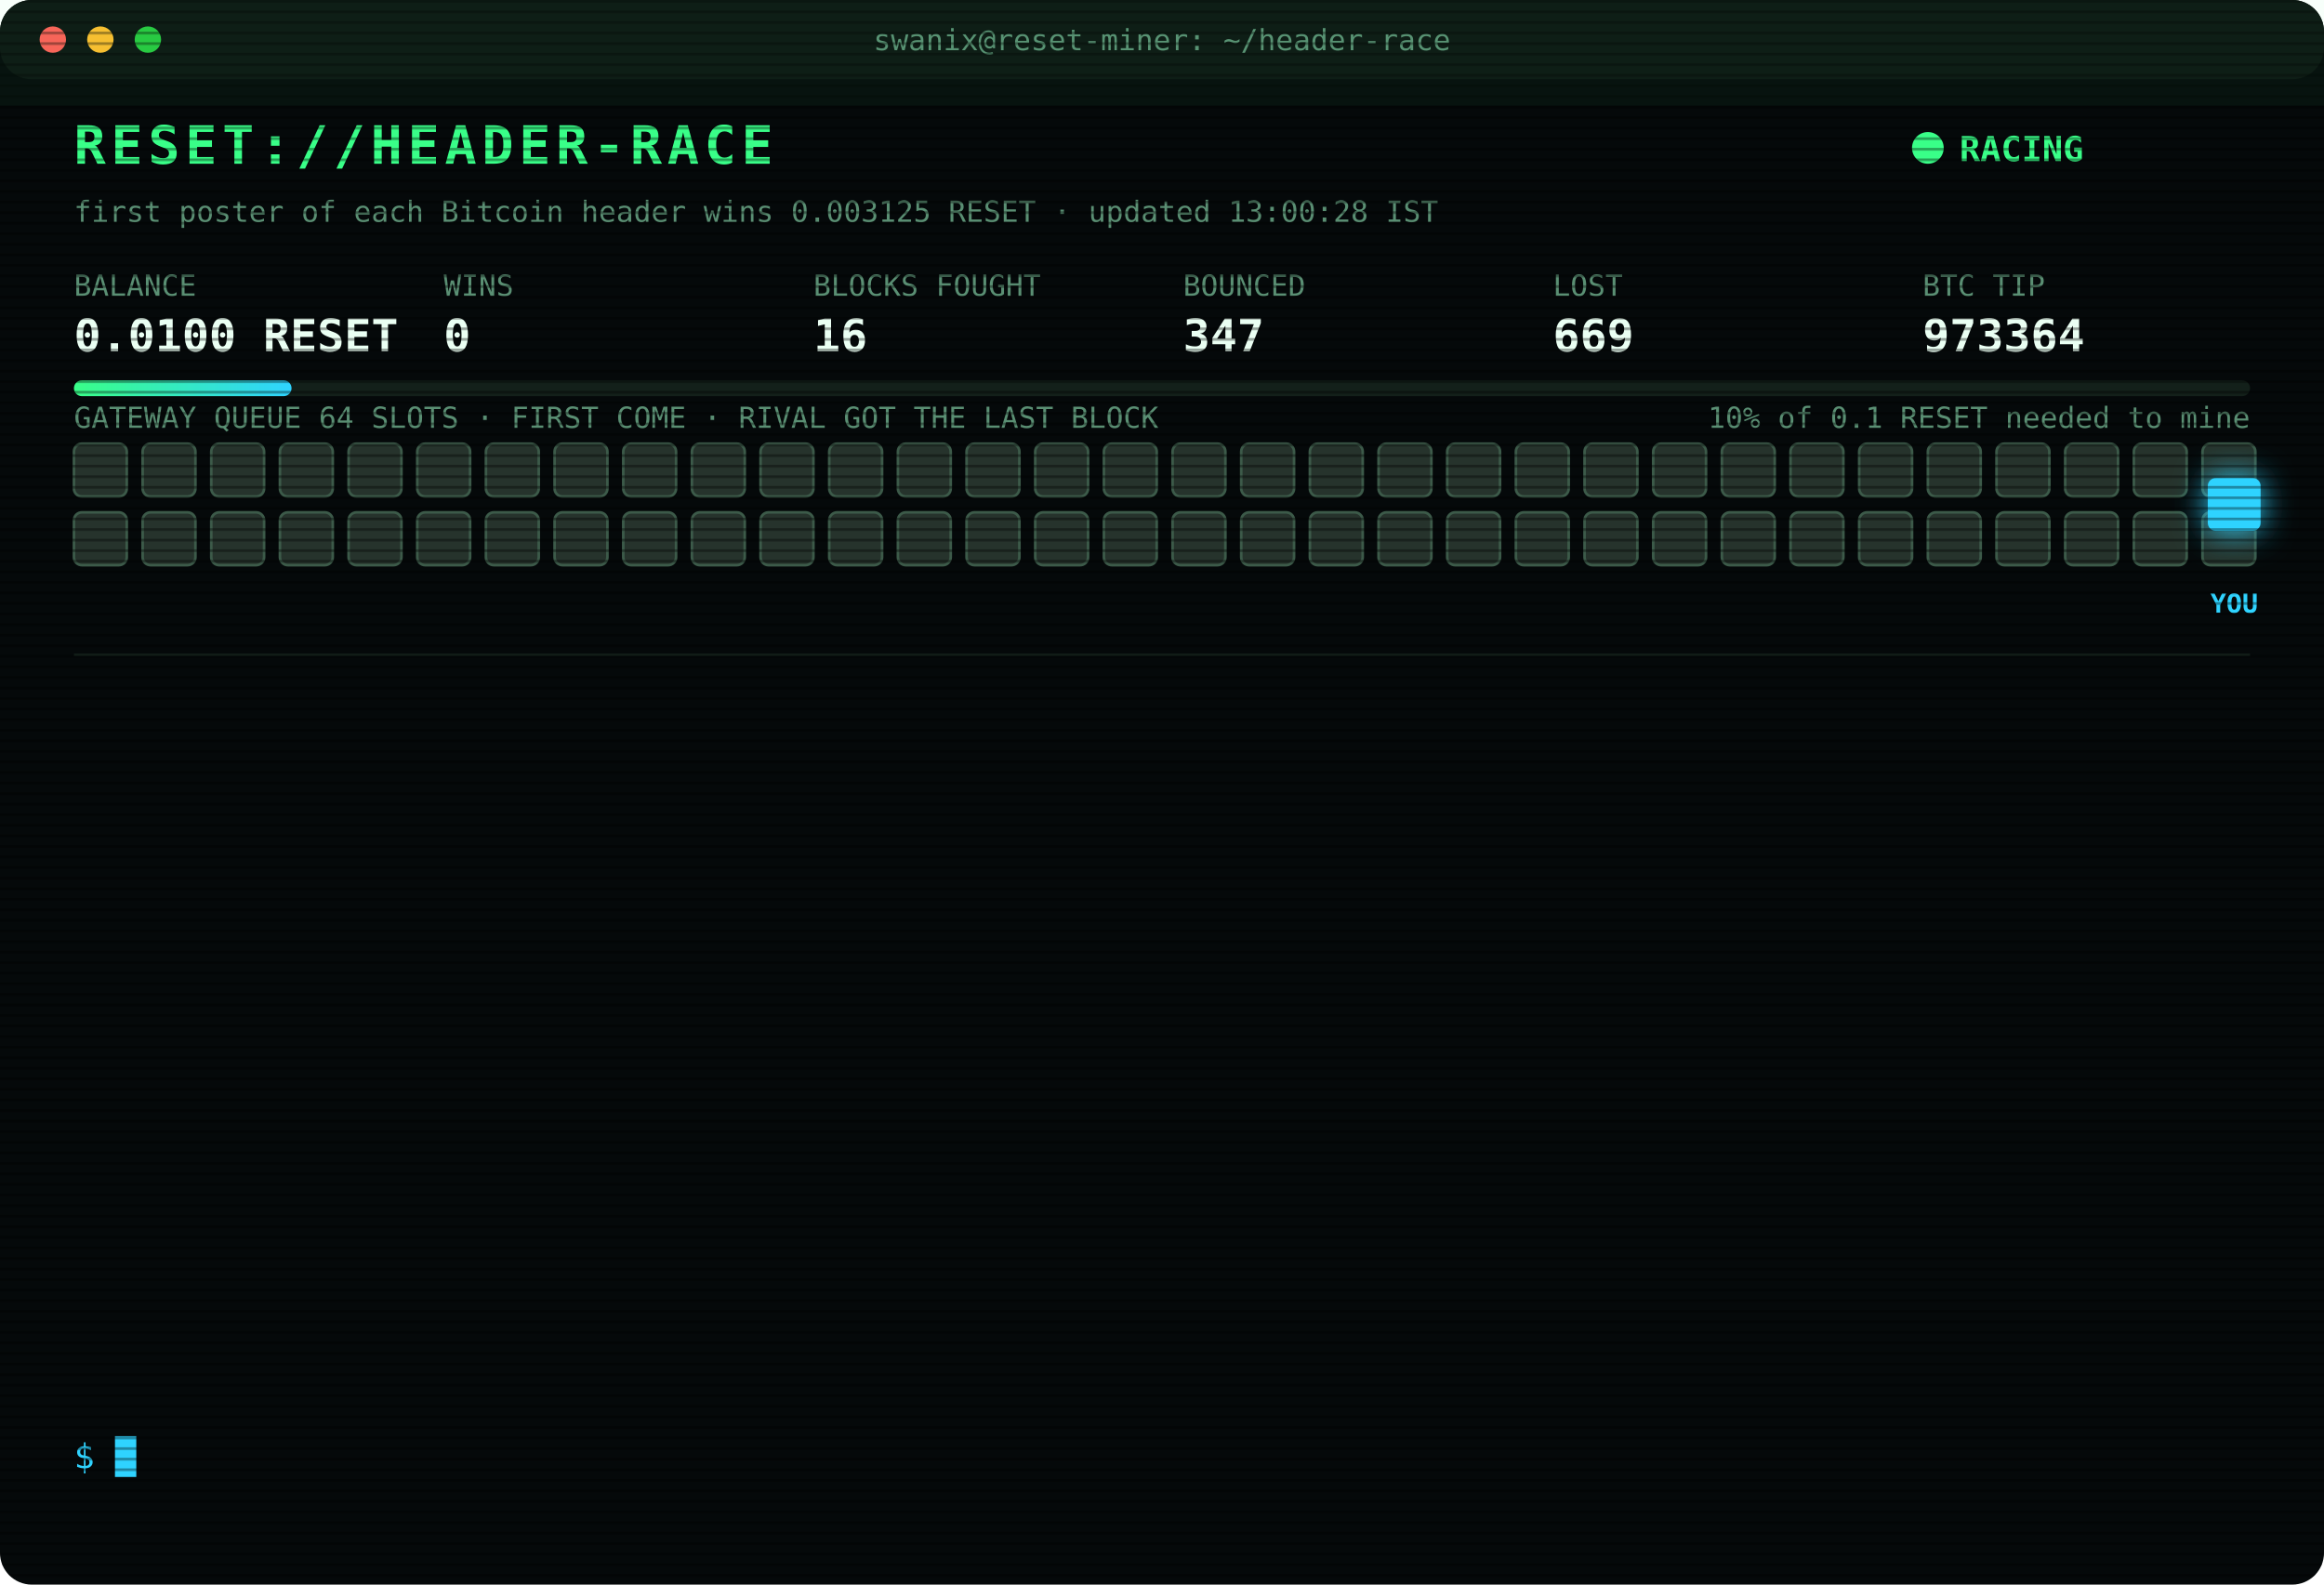
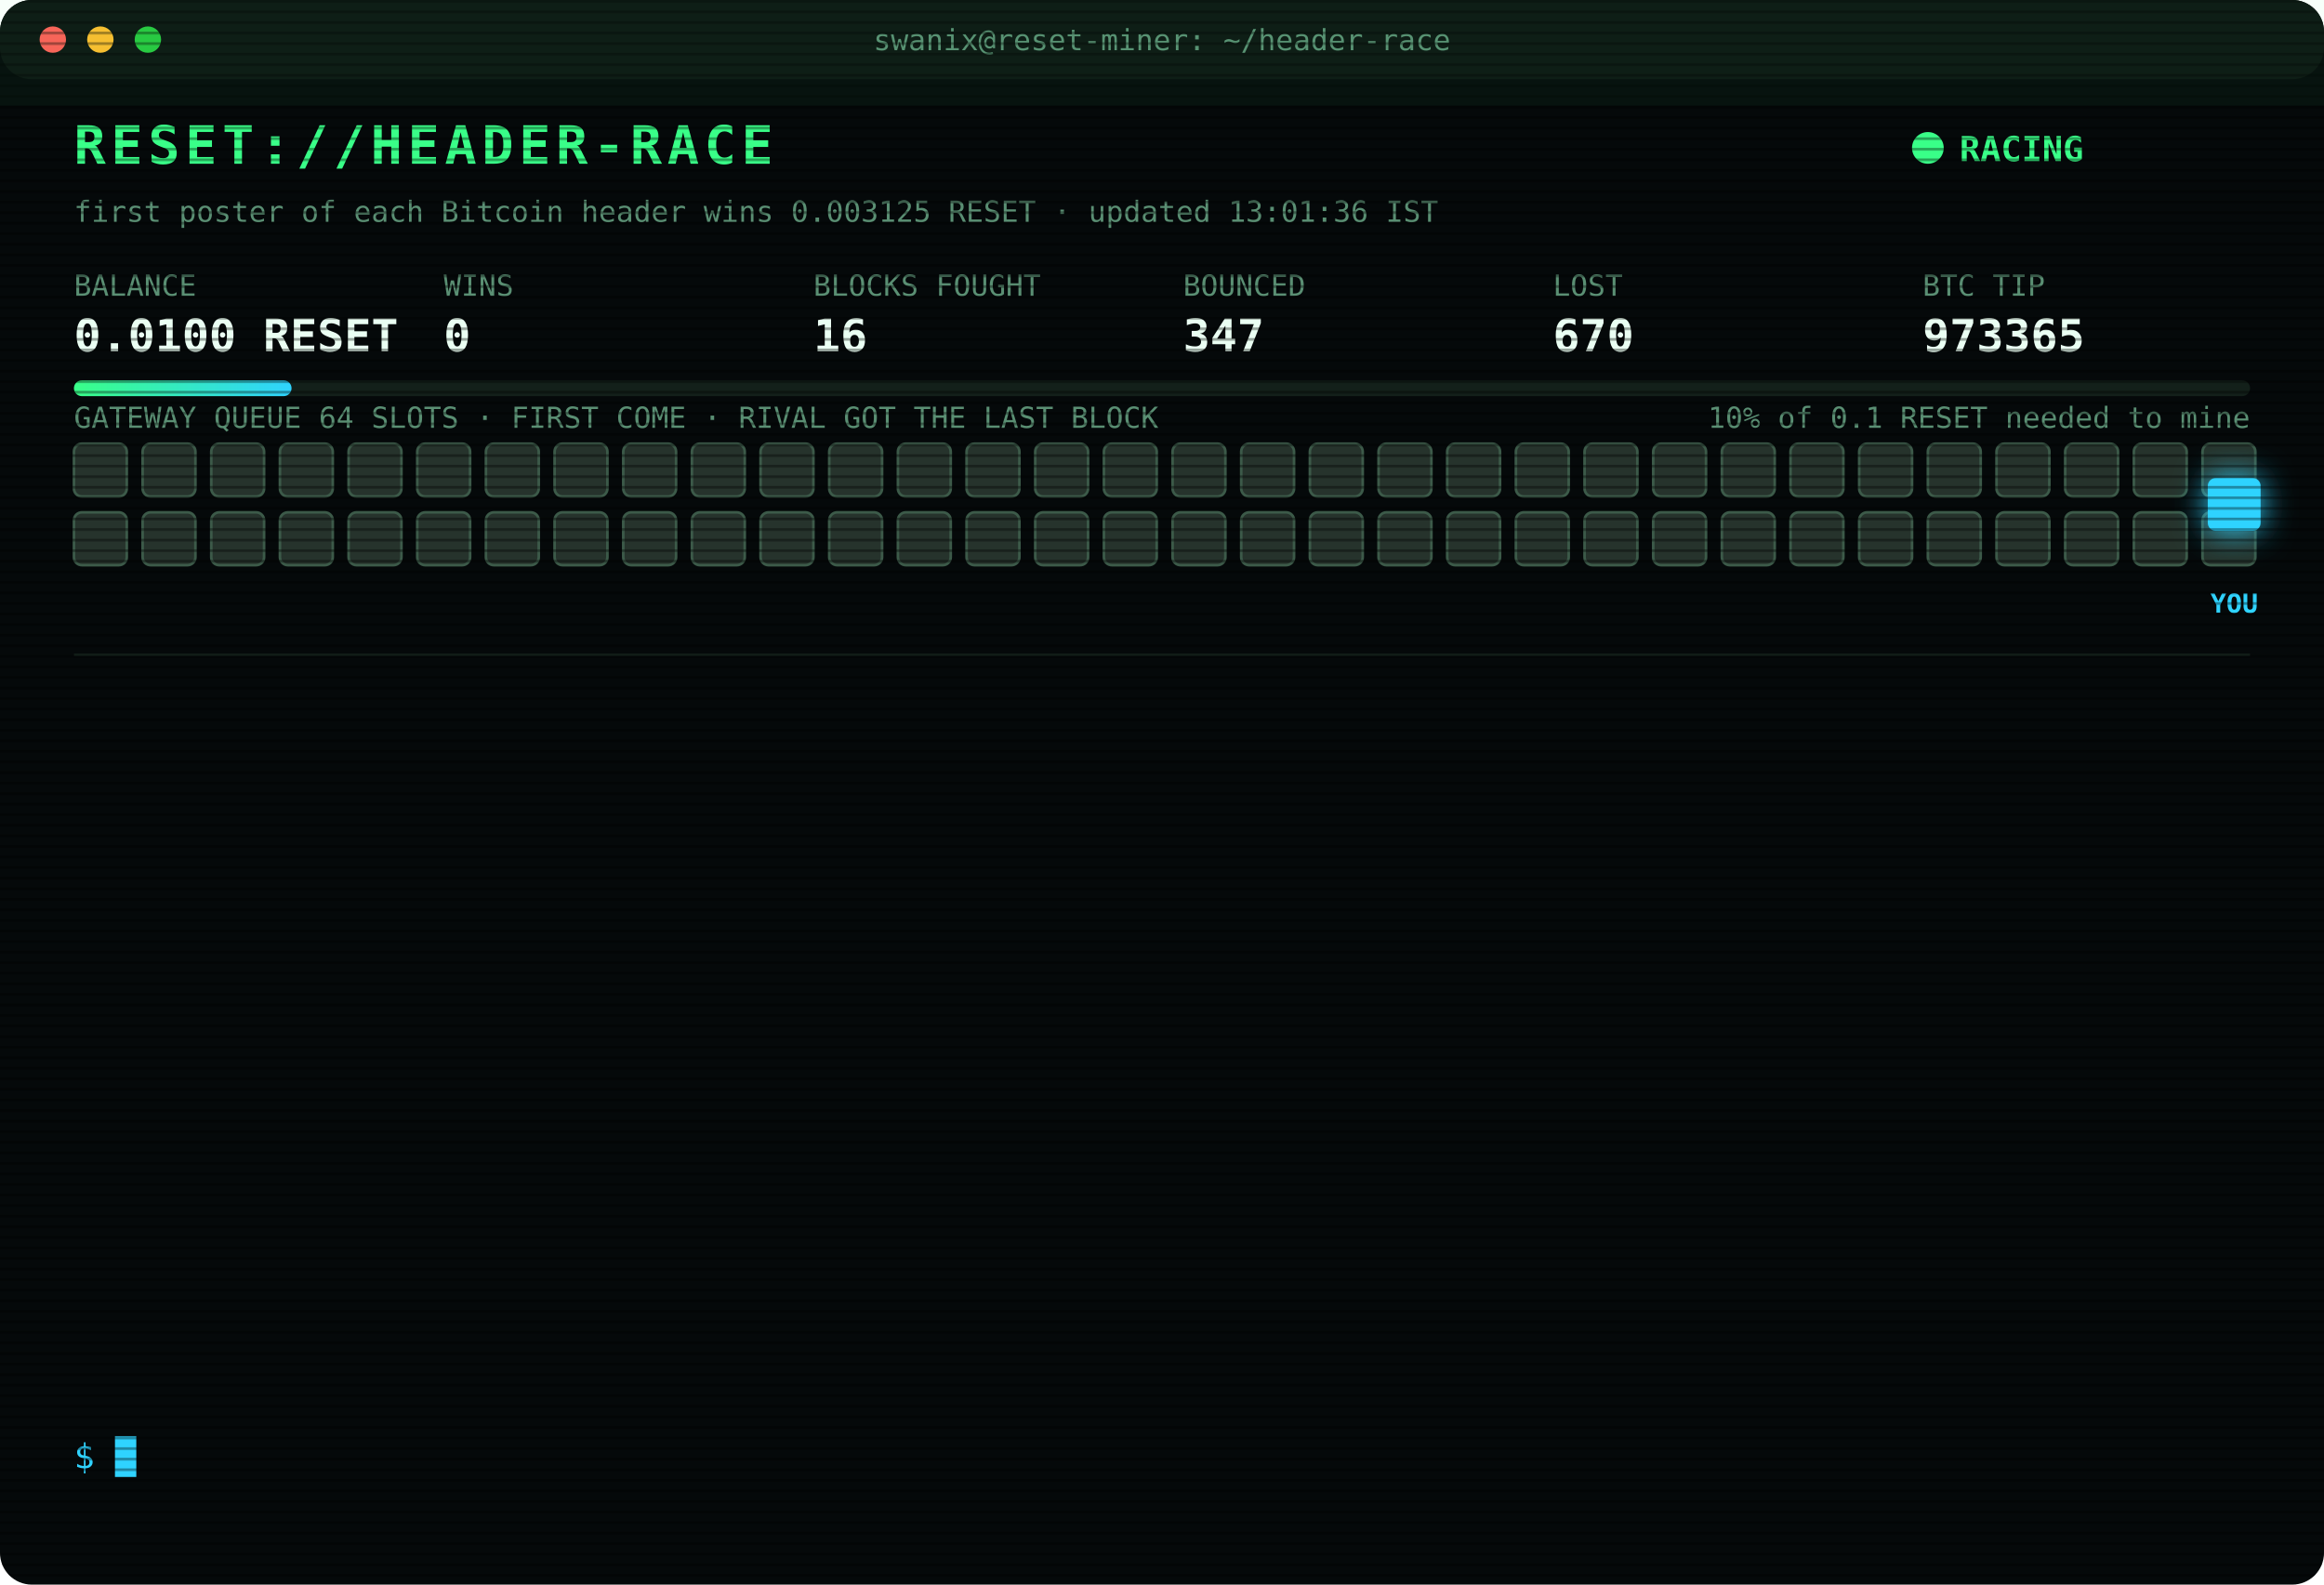
<svg xmlns="http://www.w3.org/2000/svg" width="880" height="600" viewBox="0 0 880 600" font-family="ui-monospace,SFMono-Regular,Menlo,Consolas,monospace">
  <style>
text{font-size:13px;fill:#7CFFB2}
.title{font-size:20px;font-weight:700;fill:#39FF88;letter-spacing:2px;animation:glitch 3s infinite steps(1)}
.sub{fill:#2fd3ff}.k{fill:#5a8f73;font-size:11px}.v{font-size:17px;font-weight:700;fill:#eafff3}
.ts{fill:#3f6b56}.boot{fill:#2fd3ff}.dim{fill:#5a8f73}.bad{fill:#ff4d6d}.warn{fill:#ffd23f}.mag{fill:#ff5cf0}.win{fill:#39FF88;font-weight:700}
.tag{font-size:10px;fill:#2fd3ff;font-weight:700}
.rival{fill:#26332c;stroke:#3c5a49;animation:jam 1.2s infinite alternate}
.idle{fill:#141c18;stroke:#22302a;animation:breathe 4s infinite}
.me{fill:#2fd3ff;filter:drop-shadow(0 0 6px #2fd3ff)}
.hover{animation:nudge 1.1s infinite ease-in-out}.bounce{animation:kick 1.4s infinite}
.ln{opacity:0;animation:in .4s forwards}
.cur{animation:blink 1s infinite steps(1)}
.scan{animation:scan 6s infinite linear}
.led{animation:blink 1.4s infinite}
@keyframes in{from{opacity:0;transform:translateX(-6px)}to{opacity:1;transform:none}}
@keyframes blink{50%{opacity:0}}
@keyframes jam{to{fill:#33463b}}
@keyframes breathe{50%{opacity:.4}}
@keyframes nudge{50%{transform:translateX(-10px)}}
@keyframes kick{0%,100%{transform:none}30%{transform:translateX(-14px)}55%{transform:translateX(10px) translateY(-6px)}}
@keyframes glitch{0%,92%{transform:none}93%{transform:translateX(2px);fill:#ff4d6d}95%{transform:translateX(-2px);fill:#2fd3ff}97%{transform:none}}
@keyframes scan{from{transform:translateY(-40px)}to{transform:translateY(600px)}}
</style>
  <defs>
    <pattern id="sl" width="4" height="4" patternUnits="userSpaceOnUse">
      <rect width="4" height="1" fill="#000" opacity=".35" />
    </pattern>
    <linearGradient id="bar">
      <stop offset="0" stop-color="#39FF88" />
      <stop offset="1" stop-color="#2fd3ff" />
    </linearGradient>
  </defs>
  <rect width="880" height="600" rx="12" fill="#05090a" />
  <rect width="880" height="30" rx="12" fill="#0d1512" />
  <circle cx="20" cy="15" r="5" fill="#ff5f57" />
  <circle cx="38" cy="15" r="5" fill="#febc2e" />
  <circle cx="56" cy="15" r="5" fill="#28c840" />
  <text x="440" y="19" text-anchor="middle" class="k">swanix@reset-miner: ~/header-race</text>
  <text x="28" y="62" class="title">RESET://HEADER-RACE</text>
  <circle class="led" cx="730" cy="56" r="6" fill="#39FF88" />
  <text x="742" y="61" class="win">RACING</text>
-   <text x="28" y="84" class="k">first poster of each Bitcoin header wins 0.003125 RESET · updated 13:00:28 IST</text>
+   <text x="28" y="84" class="k">first poster of each Bitcoin header wins 0.003125 RESET · updated 13:01:36 IST</text>
  <text x="28" y="112" class="k">BALANCE</text>
  <text x="28" y="133" class="v">0.0100 RESET</text>
  <text x="168" y="112" class="k">WINS</text>
  <text x="168" y="133" class="v">0</text>
  <text x="308" y="112" class="k">BLOCKS FOUGHT</text>
  <text x="308" y="133" class="v">16</text>
  <text x="448" y="112" class="k">BOUNCED</text>
  <text x="448" y="133" class="v">347</text>
  <text x="588" y="112" class="k">LOST</text>
-   <text x="588" y="133" class="v">669</text>
+   <text x="588" y="133" class="v">670</text>
  <text x="728" y="112" class="k">BTC TIP</text>
-   <text x="728" y="133" class="v">973364</text>
+   <text x="728" y="133" class="v">973365</text>
  <rect x="28" y="144" width="824" height="6" rx="3" fill="#13201a" />
  <rect x="28" y="144" width="82.4" height="6" rx="3" fill="url(#bar)" />
  <text x="852" y="162" text-anchor="end" class="k">10% of 0.1 RESET needed to mine</text>
  <text x="28" y="162" class="k">GATEWAY QUEUE 64 SLOTS · FIRST COME · RIVAL GOT THE LAST BLOCK</text>
  <rect class="rival" x="28" y="168" width="20" height="20" rx="3" style="animation-delay:0.00s" />
  <rect class="rival" x="54" y="168" width="20" height="20" rx="3" style="animation-delay:0.05s" />
  <rect class="rival" x="80" y="168" width="20" height="20" rx="3" style="animation-delay:0.10s" />
  <rect class="rival" x="106" y="168" width="20" height="20" rx="3" style="animation-delay:0.15s" />
  <rect class="rival" x="132" y="168" width="20" height="20" rx="3" style="animation-delay:0.20s" />
  <rect class="rival" x="158" y="168" width="20" height="20" rx="3" style="animation-delay:0.25s" />
  <rect class="rival" x="184" y="168" width="20" height="20" rx="3" style="animation-delay:0.30s" />
  <rect class="rival" x="210" y="168" width="20" height="20" rx="3" style="animation-delay:0.35s" />
  <rect class="rival" x="236" y="168" width="20" height="20" rx="3" style="animation-delay:0.40s" />
  <rect class="rival" x="262" y="168" width="20" height="20" rx="3" style="animation-delay:0.45s" />
  <rect class="rival" x="288" y="168" width="20" height="20" rx="3" style="animation-delay:0.50s" />
  <rect class="rival" x="314" y="168" width="20" height="20" rx="3" style="animation-delay:0.55s" />
  <rect class="rival" x="340" y="168" width="20" height="20" rx="3" style="animation-delay:0.60s" />
  <rect class="rival" x="366" y="168" width="20" height="20" rx="3" style="animation-delay:0.65s" />
  <rect class="rival" x="392" y="168" width="20" height="20" rx="3" style="animation-delay:0.70s" />
  <rect class="rival" x="418" y="168" width="20" height="20" rx="3" style="animation-delay:0.75s" />
  <rect class="rival" x="444" y="168" width="20" height="20" rx="3" style="animation-delay:0.80s" />
  <rect class="rival" x="470" y="168" width="20" height="20" rx="3" style="animation-delay:0.85s" />
  <rect class="rival" x="496" y="168" width="20" height="20" rx="3" style="animation-delay:0.90s" />
  <rect class="rival" x="522" y="168" width="20" height="20" rx="3" style="animation-delay:0.95s" />
  <rect class="rival" x="548" y="168" width="20" height="20" rx="3" style="animation-delay:1.00s" />
  <rect class="rival" x="574" y="168" width="20" height="20" rx="3" style="animation-delay:1.05s" />
  <rect class="rival" x="600" y="168" width="20" height="20" rx="3" style="animation-delay:1.10s" />
  <rect class="rival" x="626" y="168" width="20" height="20" rx="3" style="animation-delay:1.15s" />
  <rect class="rival" x="652" y="168" width="20" height="20" rx="3" style="animation-delay:1.20s" />
  <rect class="rival" x="678" y="168" width="20" height="20" rx="3" style="animation-delay:1.25s" />
  <rect class="rival" x="704" y="168" width="20" height="20" rx="3" style="animation-delay:1.30s" />
  <rect class="rival" x="730" y="168" width="20" height="20" rx="3" style="animation-delay:1.35s" />
  <rect class="rival" x="756" y="168" width="20" height="20" rx="3" style="animation-delay:1.40s" />
  <rect class="rival" x="782" y="168" width="20" height="20" rx="3" style="animation-delay:1.45s" />
  <rect class="rival" x="808" y="168" width="20" height="20" rx="3" style="animation-delay:1.50s" />
  <rect class="rival" x="834" y="168" width="20" height="20" rx="3" style="animation-delay:1.55s" />
  <rect class="rival" x="28" y="194" width="20" height="20" rx="3" style="animation-delay:1.60s" />
  <rect class="rival" x="54" y="194" width="20" height="20" rx="3" style="animation-delay:1.65s" />
  <rect class="rival" x="80" y="194" width="20" height="20" rx="3" style="animation-delay:1.70s" />
  <rect class="rival" x="106" y="194" width="20" height="20" rx="3" style="animation-delay:1.75s" />
  <rect class="rival" x="132" y="194" width="20" height="20" rx="3" style="animation-delay:1.80s" />
  <rect class="rival" x="158" y="194" width="20" height="20" rx="3" style="animation-delay:1.85s" />
  <rect class="rival" x="184" y="194" width="20" height="20" rx="3" style="animation-delay:1.90s" />
  <rect class="rival" x="210" y="194" width="20" height="20" rx="3" style="animation-delay:1.95s" />
  <rect class="rival" x="236" y="194" width="20" height="20" rx="3" style="animation-delay:2.00s" />
  <rect class="rival" x="262" y="194" width="20" height="20" rx="3" style="animation-delay:2.05s" />
  <rect class="rival" x="288" y="194" width="20" height="20" rx="3" style="animation-delay:2.10s" />
  <rect class="rival" x="314" y="194" width="20" height="20" rx="3" style="animation-delay:2.15s" />
  <rect class="rival" x="340" y="194" width="20" height="20" rx="3" style="animation-delay:2.20s" />
  <rect class="rival" x="366" y="194" width="20" height="20" rx="3" style="animation-delay:2.25s" />
  <rect class="rival" x="392" y="194" width="20" height="20" rx="3" style="animation-delay:2.30s" />
  <rect class="rival" x="418" y="194" width="20" height="20" rx="3" style="animation-delay:2.35s" />
  <rect class="rival" x="444" y="194" width="20" height="20" rx="3" style="animation-delay:2.40s" />
  <rect class="rival" x="470" y="194" width="20" height="20" rx="3" style="animation-delay:2.45s" />
  <rect class="rival" x="496" y="194" width="20" height="20" rx="3" style="animation-delay:2.50s" />
  <rect class="rival" x="522" y="194" width="20" height="20" rx="3" style="animation-delay:2.55s" />
  <rect class="rival" x="548" y="194" width="20" height="20" rx="3" style="animation-delay:2.60s" />
  <rect class="rival" x="574" y="194" width="20" height="20" rx="3" style="animation-delay:2.65s" />
  <rect class="rival" x="600" y="194" width="20" height="20" rx="3" style="animation-delay:2.70s" />
  <rect class="rival" x="626" y="194" width="20" height="20" rx="3" style="animation-delay:2.75s" />
  <rect class="rival" x="652" y="194" width="20" height="20" rx="3" style="animation-delay:2.80s" />
  <rect class="rival" x="678" y="194" width="20" height="20" rx="3" style="animation-delay:2.85s" />
  <rect class="rival" x="704" y="194" width="20" height="20" rx="3" style="animation-delay:2.90s" />
  <rect class="rival" x="730" y="194" width="20" height="20" rx="3" style="animation-delay:2.95s" />
  <rect class="rival" x="756" y="194" width="20" height="20" rx="3" style="animation-delay:3.00s" />
  <rect class="rival" x="782" y="194" width="20" height="20" rx="3" style="animation-delay:3.05s" />
  <rect class="rival" x="808" y="194" width="20" height="20" rx="3" style="animation-delay:3.10s" />
  <rect class="rival" x="834" y="194" width="20" height="20" rx="3" style="animation-delay:3.15s" />
  <g class="hover">
    <rect class="me" x="836" y="181" width="20" height="20" rx="3" />
    <text class="tag" x="846" y="232" text-anchor="middle">YOU</text>
  </g>
  <line x1="28" x2="852" y1="248" y2="248" stroke="#13201a" />
  <g class="ln" style="animation-delay:0.40s">
-     <text x="28" y="270" class="ts">12:47:49</text>
-     <text x="104" y="270" class="bad">[GATEWAY DOWN] no response · 760ms</text>
+     <text x="28" y="270" class="ts">12:47:50</text>
+     <text x="104" y="270" class="bad">[GATEWAY DOWN] no response · 745ms</text>
  </g>
  <g class="ln" style="animation-delay:0.65s">
-     <text x="28" y="292" class="ts">12:47:50</text>
-     <text x="104" y="292" class="bad">[GATEWAY DOWN] no response · 745ms</text>
+     <text x="28" y="292" class="ts">12:47:51</text>
+     <text x="104" y="292" class="bad">[GATEWAY DOWN] no response · 737ms</text>
  </g>
  <g class="ln" style="animation-delay:0.90s">
-     <text x="28" y="314" class="ts">12:47:51</text>
-     <text x="104" y="314" class="bad">[GATEWAY DOWN] no response · 737ms</text>
+     <text x="28" y="314" class="ts">12:47:52</text>
+     <text x="104" y="314" class="bad">[GATEWAY DOWN] no response · 750ms</text>
  </g>
  <g class="ln" style="animation-delay:1.15s">
-     <text x="28" y="336" class="ts">12:47:52</text>
-     <text x="104" y="336" class="bad">[GATEWAY DOWN] no response · 750ms</text>
+     <text x="28" y="336" class="ts">12:47:53</text>
+     <text x="104" y="336" class="bad">[GATEWAY DOWN] no response · 927ms</text>
  </g>
  <g class="ln" style="animation-delay:1.40s">
-     <text x="28" y="358" class="ts">12:47:53</text>
-     <text x="104" y="358" class="bad">[GATEWAY DOWN] no response · 927ms</text>
+     <text x="28" y="358" class="ts">12:47:55</text>
+     <text x="104" y="358" class="bad">[GATEWAY DOWN] no response · 730ms</text>
  </g>
  <g class="ln" style="animation-delay:1.65s">
-     <text x="28" y="380" class="ts">12:47:55</text>
-     <text x="104" y="380" class="bad">[GATEWAY DOWN] no response · 730ms</text>
+     <text x="28" y="380" class="ts">12:47:56</text>
+     <text x="104" y="380" class="bad">[GATEWAY DOWN] no response · 926ms</text>
  </g>
  <g class="ln" style="animation-delay:1.90s">
-     <text x="28" y="402" class="ts">12:47:56</text>
-     <text x="104" y="402" class="bad">[GATEWAY DOWN] no response · 926ms</text>
+     <text x="28" y="402" class="ts">12:47:57</text>
+     <text x="104" y="402" class="bad">[GATEWAY DOWN] no response · 839ms</text>
  </g>
  <g class="ln" style="animation-delay:2.15s">
    <text x="28" y="424" class="ts">12:47:57</text>
-     <text x="104" y="424" class="bad">[GATEWAY DOWN] no response · 839ms</text>
+     <text x="104" y="424" class="bad">[LOST] #973363 taken by a rival miner</text>
  </g>
  <g class="ln" style="animation-delay:2.40s">
-     <text x="28" y="446" class="ts">12:47:57</text>
-     <text x="104" y="446" class="bad">[LOST] #973363 taken by a rival miner</text>
+     <text x="28" y="446" class="ts">12:48:19</text>
+     <text x="104" y="446" class="warn">[QUEUE FULL] #973364 bounced 64/64 · retry 1.7s · 1259ms</text>
  </g>
  <g class="ln" style="animation-delay:2.65s">
-     <text x="28" y="468" class="ts">12:48:19</text>
-     <text x="104" y="468" class="warn">[QUEUE FULL] #973364 bounced 64/64 · retry 1.7s · 1259ms</text>
+     <text x="28" y="468" class="ts">12:48:22</text>
+     <text x="104" y="468" class="bad">[GATEWAY DOWN] no response · 741ms</text>
  </g>
  <g class="ln" style="animation-delay:2.90s">
-     <text x="28" y="490" class="ts">12:48:22</text>
-     <text x="104" y="490" class="bad">[GATEWAY DOWN] no response · 741ms</text>
+     <text x="28" y="490" class="ts">12:48:23</text>
+     <text x="104" y="490" class="bad">[GATEWAY DOWN] no response · 529ms</text>
  </g>
  <g class="ln" style="animation-delay:3.15s">
    <text x="28" y="512" class="ts">12:48:23</text>
-     <text x="104" y="512" class="bad">[GATEWAY DOWN] no response · 529ms</text>
+     <text x="104" y="512" class="bad">[LOST] #973364 taken by a rival miner</text>
  </g>
  <g class="ln" style="animation-delay:3.40s">
-     <text x="28" y="534" class="ts">12:48:23</text>
-     <text x="104" y="534" class="bad">[LOST] #973364 taken by a rival miner</text>
+     <text x="28" y="534" class="ts">13:01:36</text>
+     <text x="104" y="534" class="bad">[LOST] #973365 taken by a rival miner</text>
  </g>
  <text x="28" y="556" class="sub">$ <tspan class="cur">█</tspan>
  </text>
  <rect width="880" height="600" rx="12" fill="url(#sl)" pointer-events="none" />
  <rect class="scan" width="880" height="40" fill="#39FF88" opacity=".04" />
</svg>
